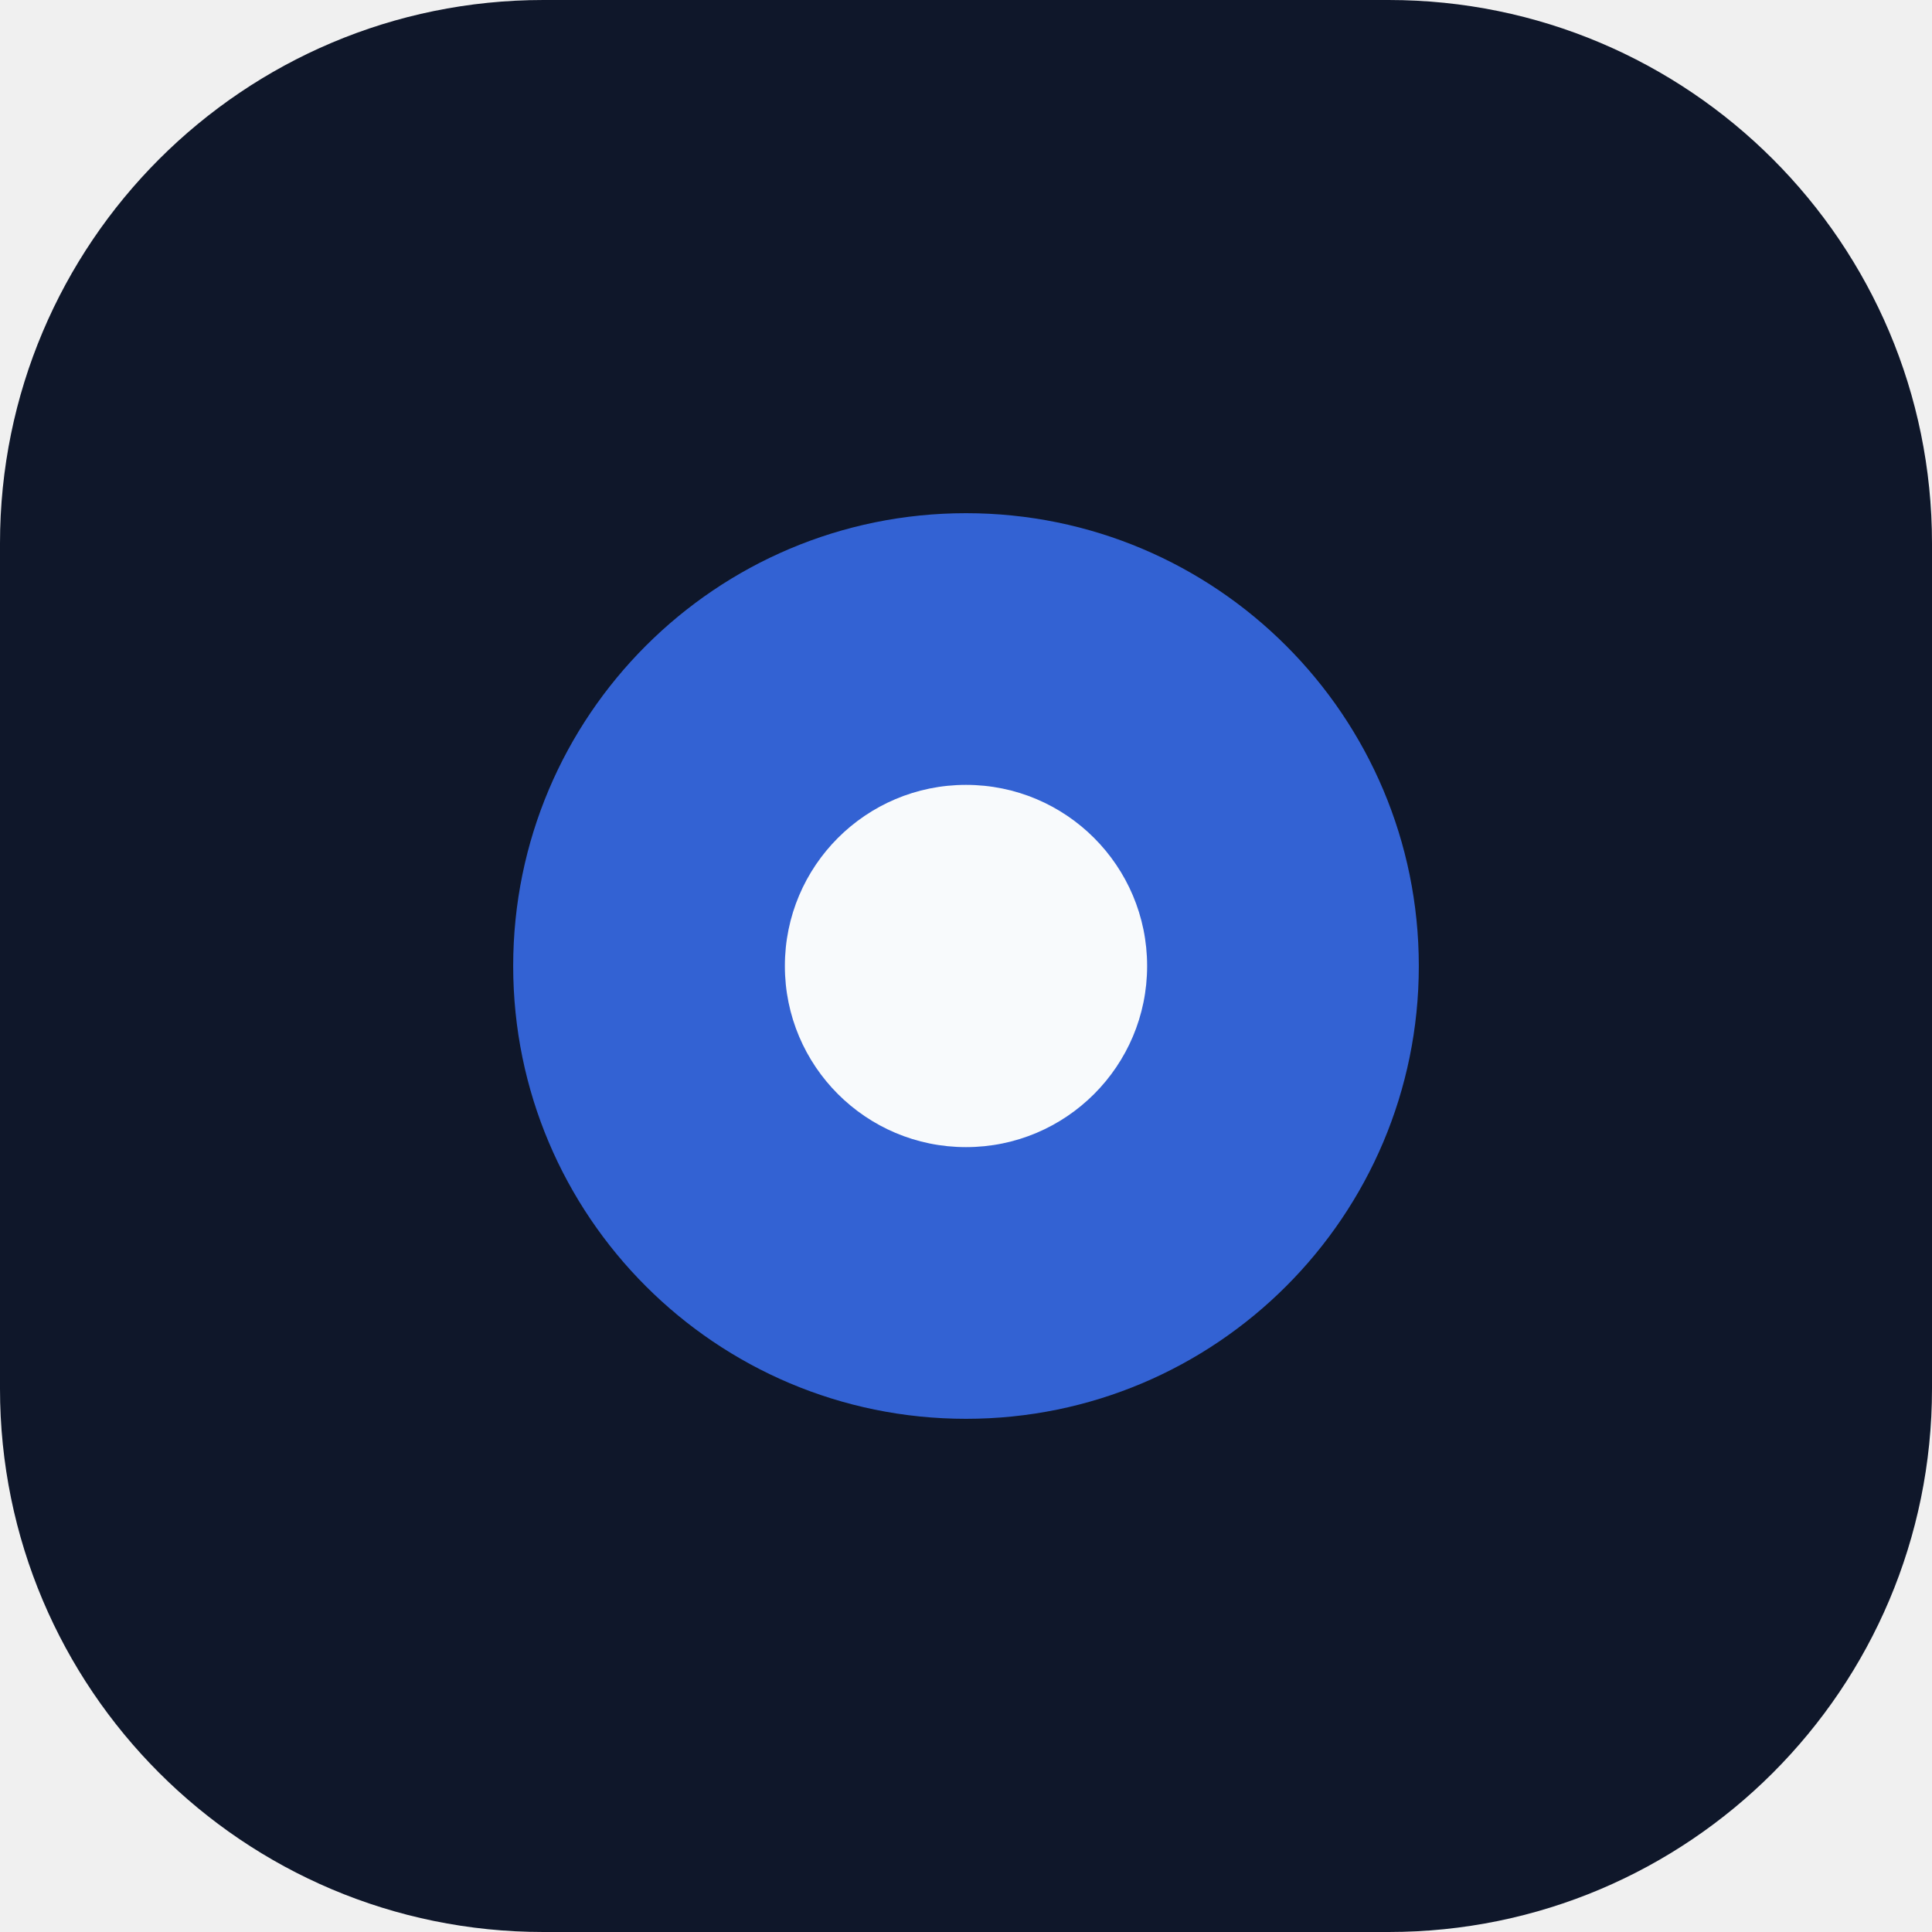
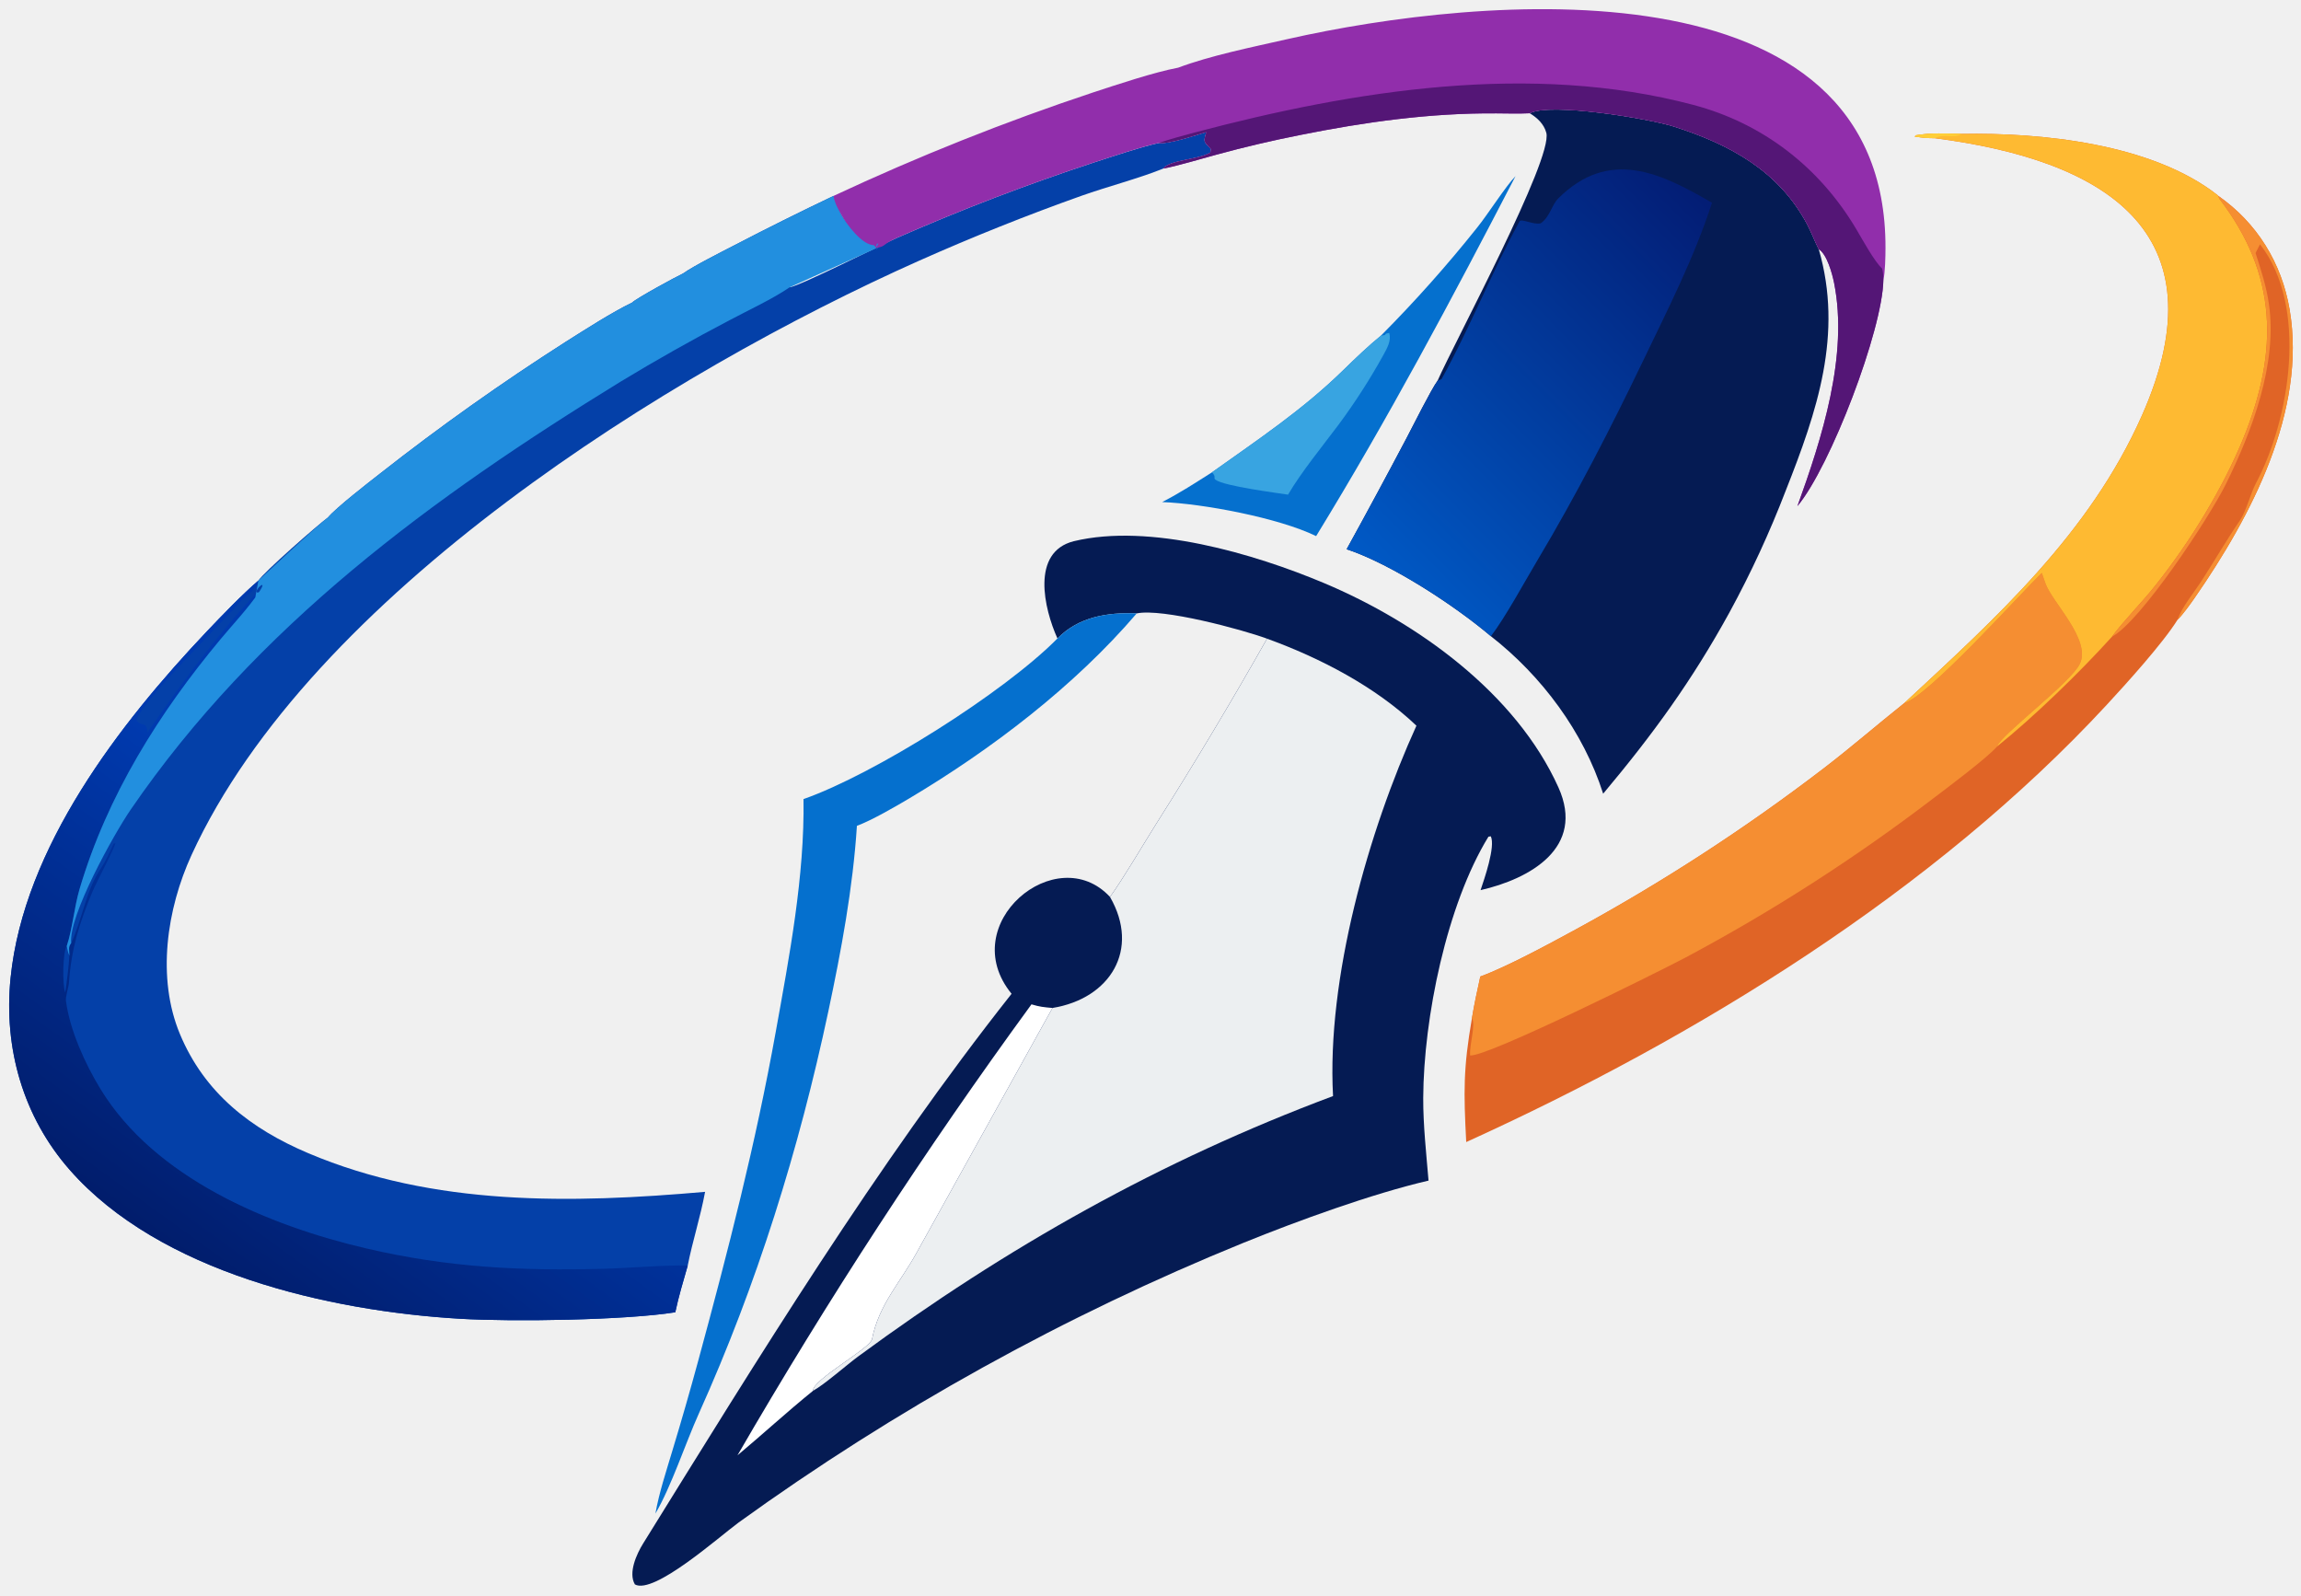
- <svg xmlns="http://www.w3.org/2000/svg" width="64" height="64" viewBox="0 0 64 64" fill="none">
-   <rect width="64" height="64" rx="18" fill="#0F172A" />
-   <circle cx="32" cy="32" r="15" fill="#3362D3" />
-   <circle cx="32" cy="32" r="6" fill="#F8FAFC" />
+ <svg xmlns="http://www.w3.org/2000/svg" width="1004" height="696" viewBox="10 164 1004 696" fill="none">
+   <path d="M471.399 442.576C465.537 429.615 459.73 404.877 478.519 400.142C511.624 392.152 557.163 405.547 587.823 418.453C628.459 435.558 671.458 466.49 689.977 507.528C701.9 533.949 677.41 547.504 656.019 552.389C657.573 547.721 662.627 533.366 660.484 528.903L659.453 529.067C641.232 558.776 631.159 608.183 630.999 643.074C630.945 654.726 632.334 667.415 633.315 679.125C608.545 684.889 576.252 696.67 552.659 706.228C474.564 737.99 400.555 778.993 332.213 828.36C323.746 834.572 295.295 859.929 287.025 855.323C284.027 850.239 287.801 842.009 290.629 837.451C340.542 756.958 392.704 671.828 451.383 597.612C426.509 567.186 471.019 530.203 494.327 555.351C499.733 547.951 509.384 531.568 514.602 523.276C531.346 496.807 547.433 469.929 562.848 442.666C551.891 438.632 517.141 429.296 505.989 431.646C493.177 431.097 480.541 433.187 471.399 442.576Z" fill="#051B53" />
+   <path d="M562.848 442.666C586.024 451.059 610.12 463.594 628.032 480.636C607.006 526.919 588.853 590.957 591.65 642.239C516.231 670.423 449.347 708.12 384.494 755.823C379.302 759.641 369.698 768.148 364.744 770.841C364.314 766.103 389.696 752.367 390.487 748.332C393.452 733.193 402.773 723.731 410.109 710.317L469.231 603.799C494.395 599.717 507.598 578.351 494.327 555.351C499.733 547.951 509.384 531.568 514.603 523.276C531.346 496.807 547.434 469.929 562.848 442.666Z" fill="#ECEFF1" />
+   <path d="M460.064 602.221C463.841 603.337 465.271 603.442 469.231 603.799L410.109 710.317C402.773 723.731 393.452 733.193 390.487 748.332C389.696 752.367 364.314 766.103 364.744 770.841C353.076 780.294 343.013 789.615 331.786 798.993C371.037 731.181 413.856 665.498 460.064 602.221Z" fill="white" />
+   <path d="M515.523 226.401C519.935 226.966 531.715 223.024 536.351 221.623C535.167 226.001 535.008 225.502 538.394 229.031L538.151 230.577C532.71 233.782 520.415 233.717 517.52 237.56L516.904 237.814C506.702 241.898 492.943 245.51 482.061 249.363C458.05 257.906 434.377 267.369 411.093 277.732C302.1 326.29 145.576 423.637 93.582 537.034C82.758 560.638 78.269 590.648 88.525 615.222C99.253 640.928 119.399 656.526 144.497 667.161C199.311 690.388 259.5 689.127 317.654 684.027C315.58 695.214 312.185 705.464 310.076 716.201C308.155 722.929 306.089 729.741 304.652 736.579C282.977 740.036 233.895 740.774 210.788 739.415C153.514 736.046 79.71 719.191 40.411 674.435C20.161 651.375 11.503 621.474 14.619 590.681C20.371 533.83 62.071 479.761 100.258 439.483C106.618 432.775 116.007 423.042 122.764 417.292C125.006 413.75 148.671 392.95 153.045 389.828C156.693 385.471 170.944 374.431 175.773 370.664C201.844 350.176 228.9 330.977 256.85 313.138C265.198 307.873 277.021 300.245 285.788 296.033C287.545 294.222 304.971 284.732 308.011 283.34C312.693 280.006 324.952 273.852 330.252 271.109C344.61 263.64 359.099 256.429 373.713 249.475L373.904 250.74L376.825 249.523C376.547 252.953 374.87 253.703 377.156 257.809C379.509 262.032 385.704 268.471 390.805 268.653L392.017 266.569L393.248 266.858L394.203 268.523C391.617 272.543 357.755 284.684 354.625 289.026L354.542 289.359C359.511 288.555 394.401 270.854 401.526 267.721C429.555 255.414 458.163 244.465 487.246 234.911C495.839 232.144 506.844 228.376 515.523 226.401Z" fill="#0440A8" />
+   <path d="M122.764 417.292C122.073 421.393 116.891 424.012 114.231 427.179C107.544 435.147 70.475 471.162 69.604 478.516C71.459 480.128 70.831 479.586 73.374 480.426C74.217 481.946 74.208 481.823 74.234 483.552C75.17 482.325 75.791 481.477 76.667 480.215C90.071 460.912 106.042 439.461 122.151 422.516L122.868 422.584C118.208 429.451 111.689 436.35 106.347 442.759C79.301 475.202 56.771 511.127 44.725 551.879C42.348 559.922 41.659 569.104 39.118 576.811C39.448 578.281 39.615 579.62 40.284 580.928C40.248 578.031 39.696 577.352 41.052 575.497C46.034 564.918 47.372 552.568 54.195 542.623C56.151 539.771 58.063 535.305 59.586 532.1L60.379 531.941C59.784 534.457 52.056 548.959 50.321 553.123C44.6 566.843 41.127 577.893 40.086 592.786C39.957 594.637 38.54 598.827 38.779 600.685C40.439 613.55 47.248 628.335 53.762 639.033C77.563 678.122 127.283 698.826 170.046 708.772C205.532 717.026 237.028 718.568 273.382 717.603C283.686 717.33 300.777 715.88 310.076 716.201C308.155 722.929 306.089 729.741 304.652 736.579C282.977 740.036 233.895 740.774 210.788 739.415C153.514 736.046 79.71 719.191 40.411 674.435C20.161 651.375 11.503 621.474 14.619 590.681C20.371 533.831 62.071 479.761 100.258 439.483C106.618 432.775 116.007 423.042 122.764 417.292Z" fill="url(#paint0_linear_289_2)" />
+   <path d="M40.284 580.928C40.116 584.712 39.046 593.459 38.453 597.05C37.172 593.736 37.323 579.526 39.118 576.811C39.448 578.281 39.615 579.62 40.284 580.928Z" fill="#0440A8" />
+   <path d="M373.713 249.475L373.904 250.74L376.825 249.523C376.547 252.953 374.87 253.703 377.156 257.809C379.509 262.032 385.704 268.471 390.805 268.653L392.017 266.569L393.248 266.858V271.719C390.662 275.739 395.147 268.126 392.017 272.468L354.542 289.359C347.312 294.354 336.297 299.465 328.389 303.684C312.251 312.128 296.381 321.076 280.803 330.511C198.555 381.054 121.97 437.058 66.97 517.336C59.621 528.064 39.852 563.578 41.052 575.497C39.696 577.352 40.248 578.031 40.284 580.928C39.615 579.62 39.447 578.281 39.118 576.811C41.659 569.104 42.348 559.922 44.725 551.879C56.771 511.127 79.301 475.202 106.347 442.759C111.689 436.35 118.208 429.451 122.868 422.584C127.527 415.717 120.729 421.339 122.151 422.516C123.573 423.694 150.911 402.036 137.508 421.339C136.631 422.6 136.011 423.448 135.074 424.676C135.049 422.946 134.214 421.55 134.214 421.55L130.444 419.64L121.394 424.676L122.764 417.292C122.764 417.292 148.671 392.95 153.045 389.828C156.693 385.471 170.944 374.431 175.773 370.664C201.844 350.176 228.9 330.977 256.85 313.138C265.198 307.873 277.021 300.245 285.788 296.034C287.545 294.222 304.971 284.732 308.011 283.34C312.693 280.006 324.952 273.852 330.252 271.109C344.61 263.64 359.099 256.429 373.713 249.475Z" fill="#228FDF" />
+   <path d="M677.484 213.415C686.411 208.597 729.625 215.777 740.335 219.19C764.645 226.937 786.179 238.518 798.566 261.947C800.448 265.505 802.063 269.878 803.585 272.736C814.34 309.851 802.818 343.535 789.203 377.996C782.186 396.283 773.962 414.083 764.585 431.28C748.237 461.032 731.299 484.322 709.51 510.313C700.91 483.327 682.748 458.966 660.526 441.604C645.043 428.435 617.238 410.145 597.581 403.645C606.475 387.498 615.225 371.27 623.828 354.965C626.508 349.877 634.345 334.152 637.254 330.126C644.589 313.402 687.734 233.265 684.706 221.941C683.68 218.099 680.761 215.411 677.484 213.415Z" fill="#051B53" />
+   <path d="M637.254 330.126C637.833 329.891 638.411 329.657 638.988 329.422C651.343 307.112 660.796 282.974 672.986 260.607C673.765 259.177 679.089 262.238 682.282 261.421C686.308 258.625 687.028 253.449 689.902 250.59C712.12 228.497 734.558 239.393 756.993 252.47C749.367 276.087 737.905 298.591 727.213 320.853C712.96 350.53 697.827 379.996 680.944 408.271C675.529 417.341 666.728 433.552 660.526 441.603C645.043 428.435 617.238 410.145 597.581 403.645C606.475 387.498 615.225 371.27 623.828 354.965C626.508 349.877 634.345 334.152 637.254 330.126Z" fill="url(#paint1_linear_289_2)" />
+   <path d="M854.265 224.306C850.693 224.284 848.993 224.103 845.449 223.581L845.968 223.025C853.034 221.854 858.799 222.24 865.907 222.435C900.344 221.77 948.991 226.549 977.753 249.268C977.802 249.334 977.85 249.399 977.9 249.463C994.795 261.229 1005.61 278.782 1009.05 299.131C1016.51 343.313 992.201 389.311 967.776 424.61C965.762 427.519 962.59 431.968 960.134 434.418C953.704 444.729 937.729 462.357 929.284 471.487C853.927 552.967 750.165 616.729 649.759 662.312C648.623 640.419 648.441 630.292 652.249 608.294C653.276 602.047 654.551 596.244 655.904 590.076C667.643 585.792 686.351 575.618 697.45 569.583C735.283 548.989 771.461 525.491 805.66 499.302C817.632 490.146 829.073 480.204 840.863 470.81C881.218 433.339 921.745 396.82 944.594 345.301C980.501 264.338 927.019 233.725 854.265 224.306Z" fill="#E06426" />
+   <path d="M840.863 470.81C851.561 467.629 890.674 423.932 900.888 413.987L902.445 418.423C905.32 426.781 922.519 443.052 917.51 453.623C913.591 461.891 882.499 485.062 881.443 489.663C877.105 494.683 859.623 507.742 853.607 512.313C819.515 538.351 783.367 561.578 745.515 581.764C733.909 587.899 658.969 625.213 651.442 624.525C651.216 618.993 653.972 611.244 652.249 608.294C653.276 602.047 654.551 596.244 655.904 590.076C667.643 585.792 686.351 575.618 697.45 569.583C735.283 548.989 771.461 525.491 805.66 499.302C817.632 490.146 829.073 480.204 840.863 470.81Z" fill="#F58E32" />
+   <path d="M854.265 224.306C850.693 224.284 848.992 224.103 845.449 223.581L845.967 223.025C853.033 221.854 858.799 222.24 865.907 222.435C900.344 221.77 948.991 226.549 977.752 249.268C977.802 249.334 977.85 249.399 977.899 249.463C978.058 249.884 978.218 250.304 978.377 250.723C1003.73 283.663 1004.35 317.116 988.886 355.133C980.073 376.795 965.469 400.64 950.561 419.324C945.34 426.069 935.873 435.681 931.516 441.809C917.634 457.199 897.575 476.664 881.443 489.663C882.499 485.062 913.59 461.891 917.51 453.623C922.519 443.052 905.32 426.781 902.444 418.423L900.888 413.987C890.674 423.932 851.56 467.629 840.862 470.81C881.218 433.339 921.744 396.82 944.593 345.301C980.5 264.338 927.018 233.725 854.265 224.306Z" fill="#FEBA32" />
+   <path d="M854.265 224.306C850.693 224.284 848.992 224.103 845.449 223.581L845.967 223.025C853.033 221.854 858.799 222.24 865.907 222.435C862.663 224.694 858.3 222.096 854.265 224.306Z" fill="#FECF38" />
+   <path d="M977.9 249.463C994.795 261.229 1005.61 278.782 1009.05 299.13C1016.51 343.313 992.201 389.311 967.776 424.61C965.762 427.519 962.59 431.968 960.134 434.418C961.971 428.974 967.11 422.825 970.324 417.881C976.133 408.97 981.34 399.833 987.369 391.062C990.08 387.12 991.995 379.239 994.333 374.848C1009.11 347.118 1017.32 297.655 996.118 270.594L994.178 274.405C996.596 282.074 998.869 288.732 1000.02 296.763C1003.76 322.969 992.549 352.271 981.328 375.011C973.952 389.958 944.084 435.119 931.517 441.809C935.874 435.681 945.34 426.069 950.562 419.324C965.47 400.64 980.074 376.795 988.887 355.133C1004.35 317.116 1003.74 283.663 978.378 250.723C978.219 250.304 978.059 249.884 977.9 249.463Z" fill="#F58E32" />
+   <path d="M524.045 193.536C538.208 188.236 556.067 184.627 571.799 181.059C655.363 162.114 833.083 145.209 832.698 272.234C832.688 275.737 832.574 282.856 831.771 286.214C831.384 308.046 808.679 367.614 794.273 384.84C804.912 355.386 816.626 319.13 810.264 287.391C809.458 283.367 807.133 274.9 803.585 272.736C802.062 269.878 800.447 265.505 798.565 261.947C786.179 238.518 764.645 226.937 740.335 219.19C729.625 215.777 686.411 208.597 677.484 213.415C672.674 213.65 667.77 213.495 662.944 213.462C633.91 213.264 605.643 217.212 577.221 222.917C564.98 225.337 552.83 228.193 540.794 231.479C534.699 233.11 523.333 236.546 517.52 237.56C520.414 233.717 532.709 233.782 538.151 230.577L538.394 229.031C535.008 225.502 535.167 226.001 536.35 221.623C531.715 223.024 519.935 226.966 515.522 226.401C506.844 228.376 495.839 232.144 487.246 234.911C458.162 244.465 429.555 255.414 401.526 267.721C394.4 270.854 396.985 271.44 392.017 272.244C395.147 267.901 390.662 272.673 393.248 268.653L392.017 272.244C392.017 271.302 391.175 270.97 391.175 270.97C386.074 270.787 379.509 262.032 377.156 257.809C374.87 253.703 374.693 252.99 374.693 252.99L373.903 250.74L373.713 249.475C410.584 232.231 448.425 217.146 487.048 204.298C497.378 200.927 513.591 195.492 524.045 193.536Z" fill="#912EAB" />
+   <path d="M531.325 221.798C600.845 203.379 678.007 191.003 748.823 209.761C779.348 217.847 804.021 237.08 820.009 264.082C822.526 268.333 827.883 278.151 831.233 281.181C831.757 283.299 831.694 284.052 831.771 286.214C831.384 308.046 808.679 367.614 794.272 384.84C804.912 355.386 816.626 319.13 810.264 287.391C809.458 283.367 807.133 274.9 803.585 272.736C802.062 269.877 800.447 265.505 798.565 261.947C786.179 238.518 764.645 226.937 740.335 219.19C729.625 215.777 686.411 208.597 677.484 213.415C672.674 213.65 667.77 213.495 662.944 213.462C633.91 213.264 605.643 217.212 577.221 222.917C564.98 225.337 552.83 228.193 540.794 231.479C534.699 233.11 523.333 236.546 517.519 237.56C520.414 233.717 532.709 233.782 538.151 230.577L538.394 229.031C535.008 225.502 535.167 226.001 536.35 221.623C531.714 223.024 519.935 226.966 515.522 226.401C520.639 224.624 526.082 223.231 531.325 221.798Z" fill="#541676" />
+   <path d="M471.399 442.576C480.541 433.187 493.177 431.097 505.989 431.646C478.806 463.414 442.617 490.997 406.763 512.351C400.641 515.998 390.304 521.956 383.897 524.336C382.18 551.277 377.054 578.826 371.452 605.183C358.613 665.586 340.266 724.461 314.912 780.8C309.031 793.869 302.99 812.422 295.969 824.427C297.644 815.067 300.693 805.993 303.412 796.861C307.371 783.813 311.136 770.708 314.708 757.549C327.751 709.5 339.651 663.27 348.485 614.209C354.418 581.255 361.123 546.243 360.595 512.661C391.634 501.761 448.166 466.117 471.399 442.576Z" fill="#0570CE" />
+   <path d="M612.522 310.467C627.384 295.518 641.414 279.765 654.548 263.277C659.298 257.383 666.961 245.253 671.281 240.839C643.652 294.125 615.686 346.667 584.27 397.916C567.931 389.942 534.827 383.731 517.088 383.067C525.233 378.844 531.128 374.957 538.815 370.091C558.815 355.851 578.44 342.791 596.12 325.492C601.036 320.681 607.282 314.695 612.522 310.467Z" fill="#0570CE" />
+   <path d="M612.522 310.467L614.302 310.179L614.705 309.589L616.161 309.255C617.18 312.714 615.208 315.952 613.524 319.063C607.691 329.593 601.166 339.724 593.992 349.393C586.952 358.796 577.83 369.917 572.015 379.831C567.679 379.124 544.041 376.16 540.312 373.292C539.295 372.51 540.85 372.14 538.815 370.091C558.815 355.851 578.44 342.791 596.12 325.492C601.036 320.681 607.282 314.695 612.522 310.467Z" fill="#38A4E1" />
+   <defs>
+     <linearGradient id="paint0_linear_289_2" x1="102.06" y1="721.006" x2="206.393" y2="576.973" gradientUnits="userSpaceOnUse">
+       <stop stop-color="#011D6C" />
+       <stop offset="1" stop-color="#003AAF" />
+     </linearGradient>
+     <linearGradient id="paint1_linear_289_2" x1="759.497" y1="258.071" x2="605.893" y2="408.654" gradientUnits="userSpaceOnUse">
+       <stop stop-color="#031D75" />
+       <stop offset="1" stop-color="#0059C5" />
+     </linearGradient>
+   </defs>
</svg>
